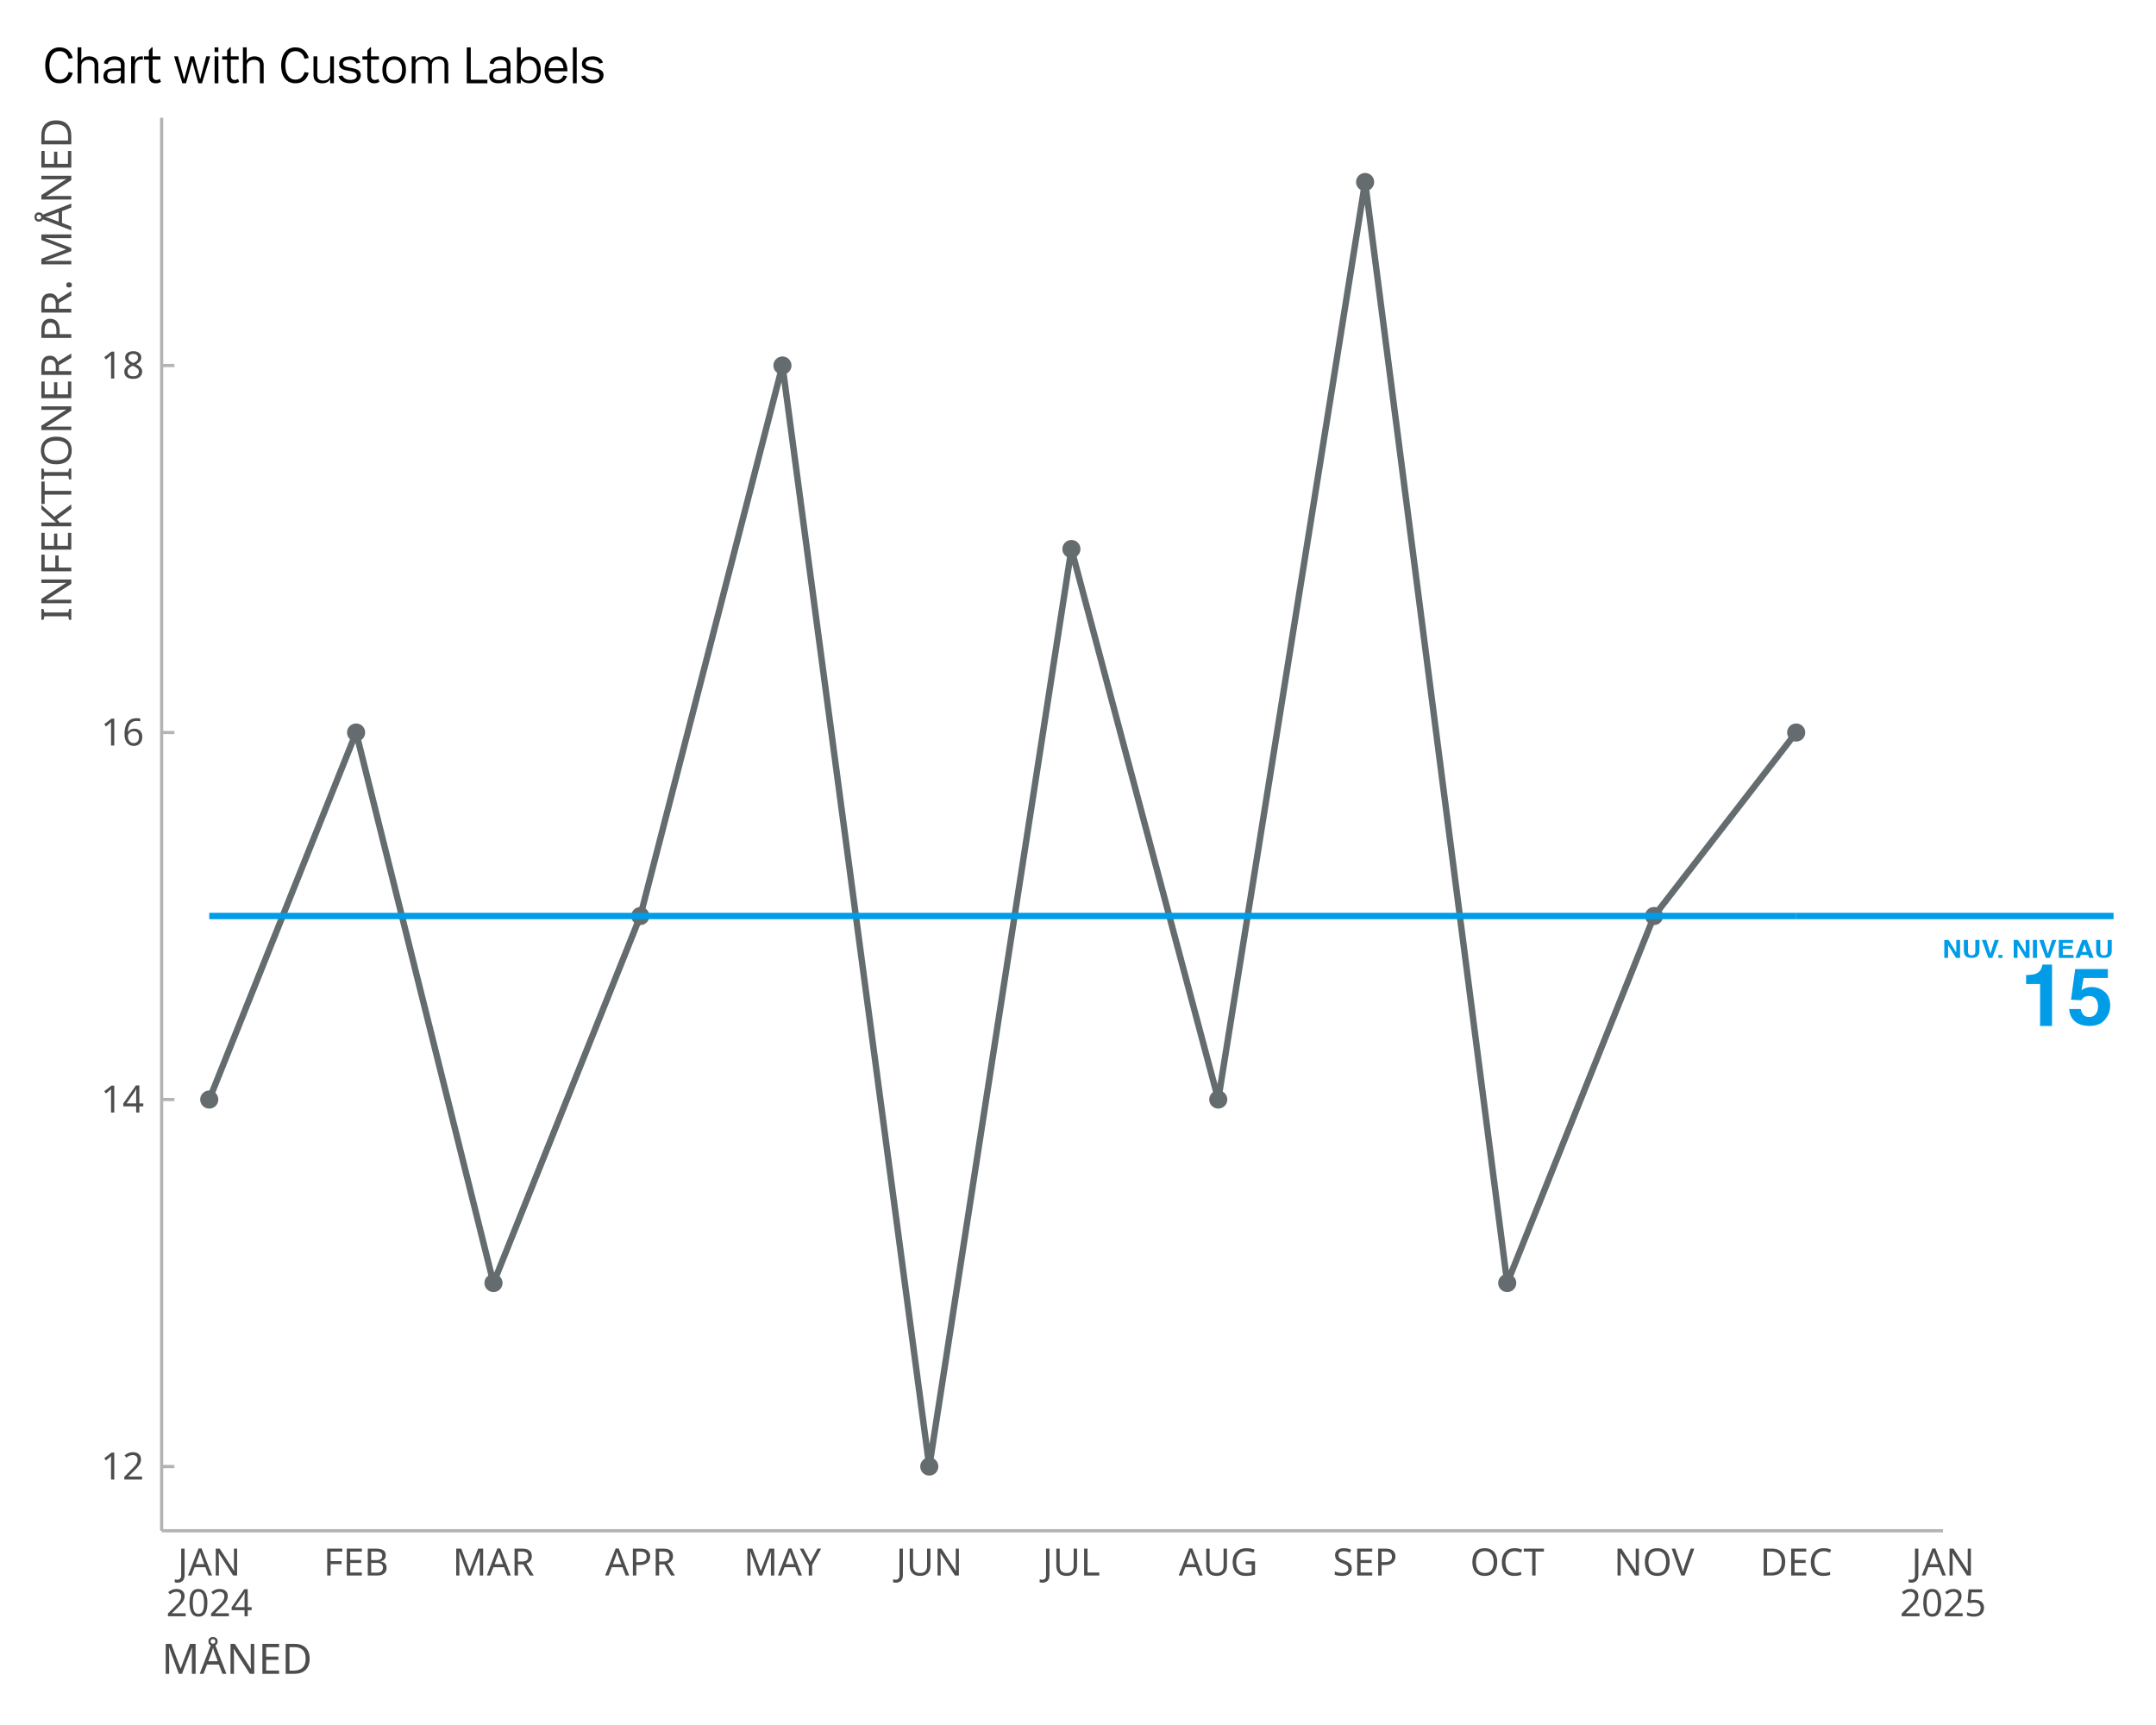
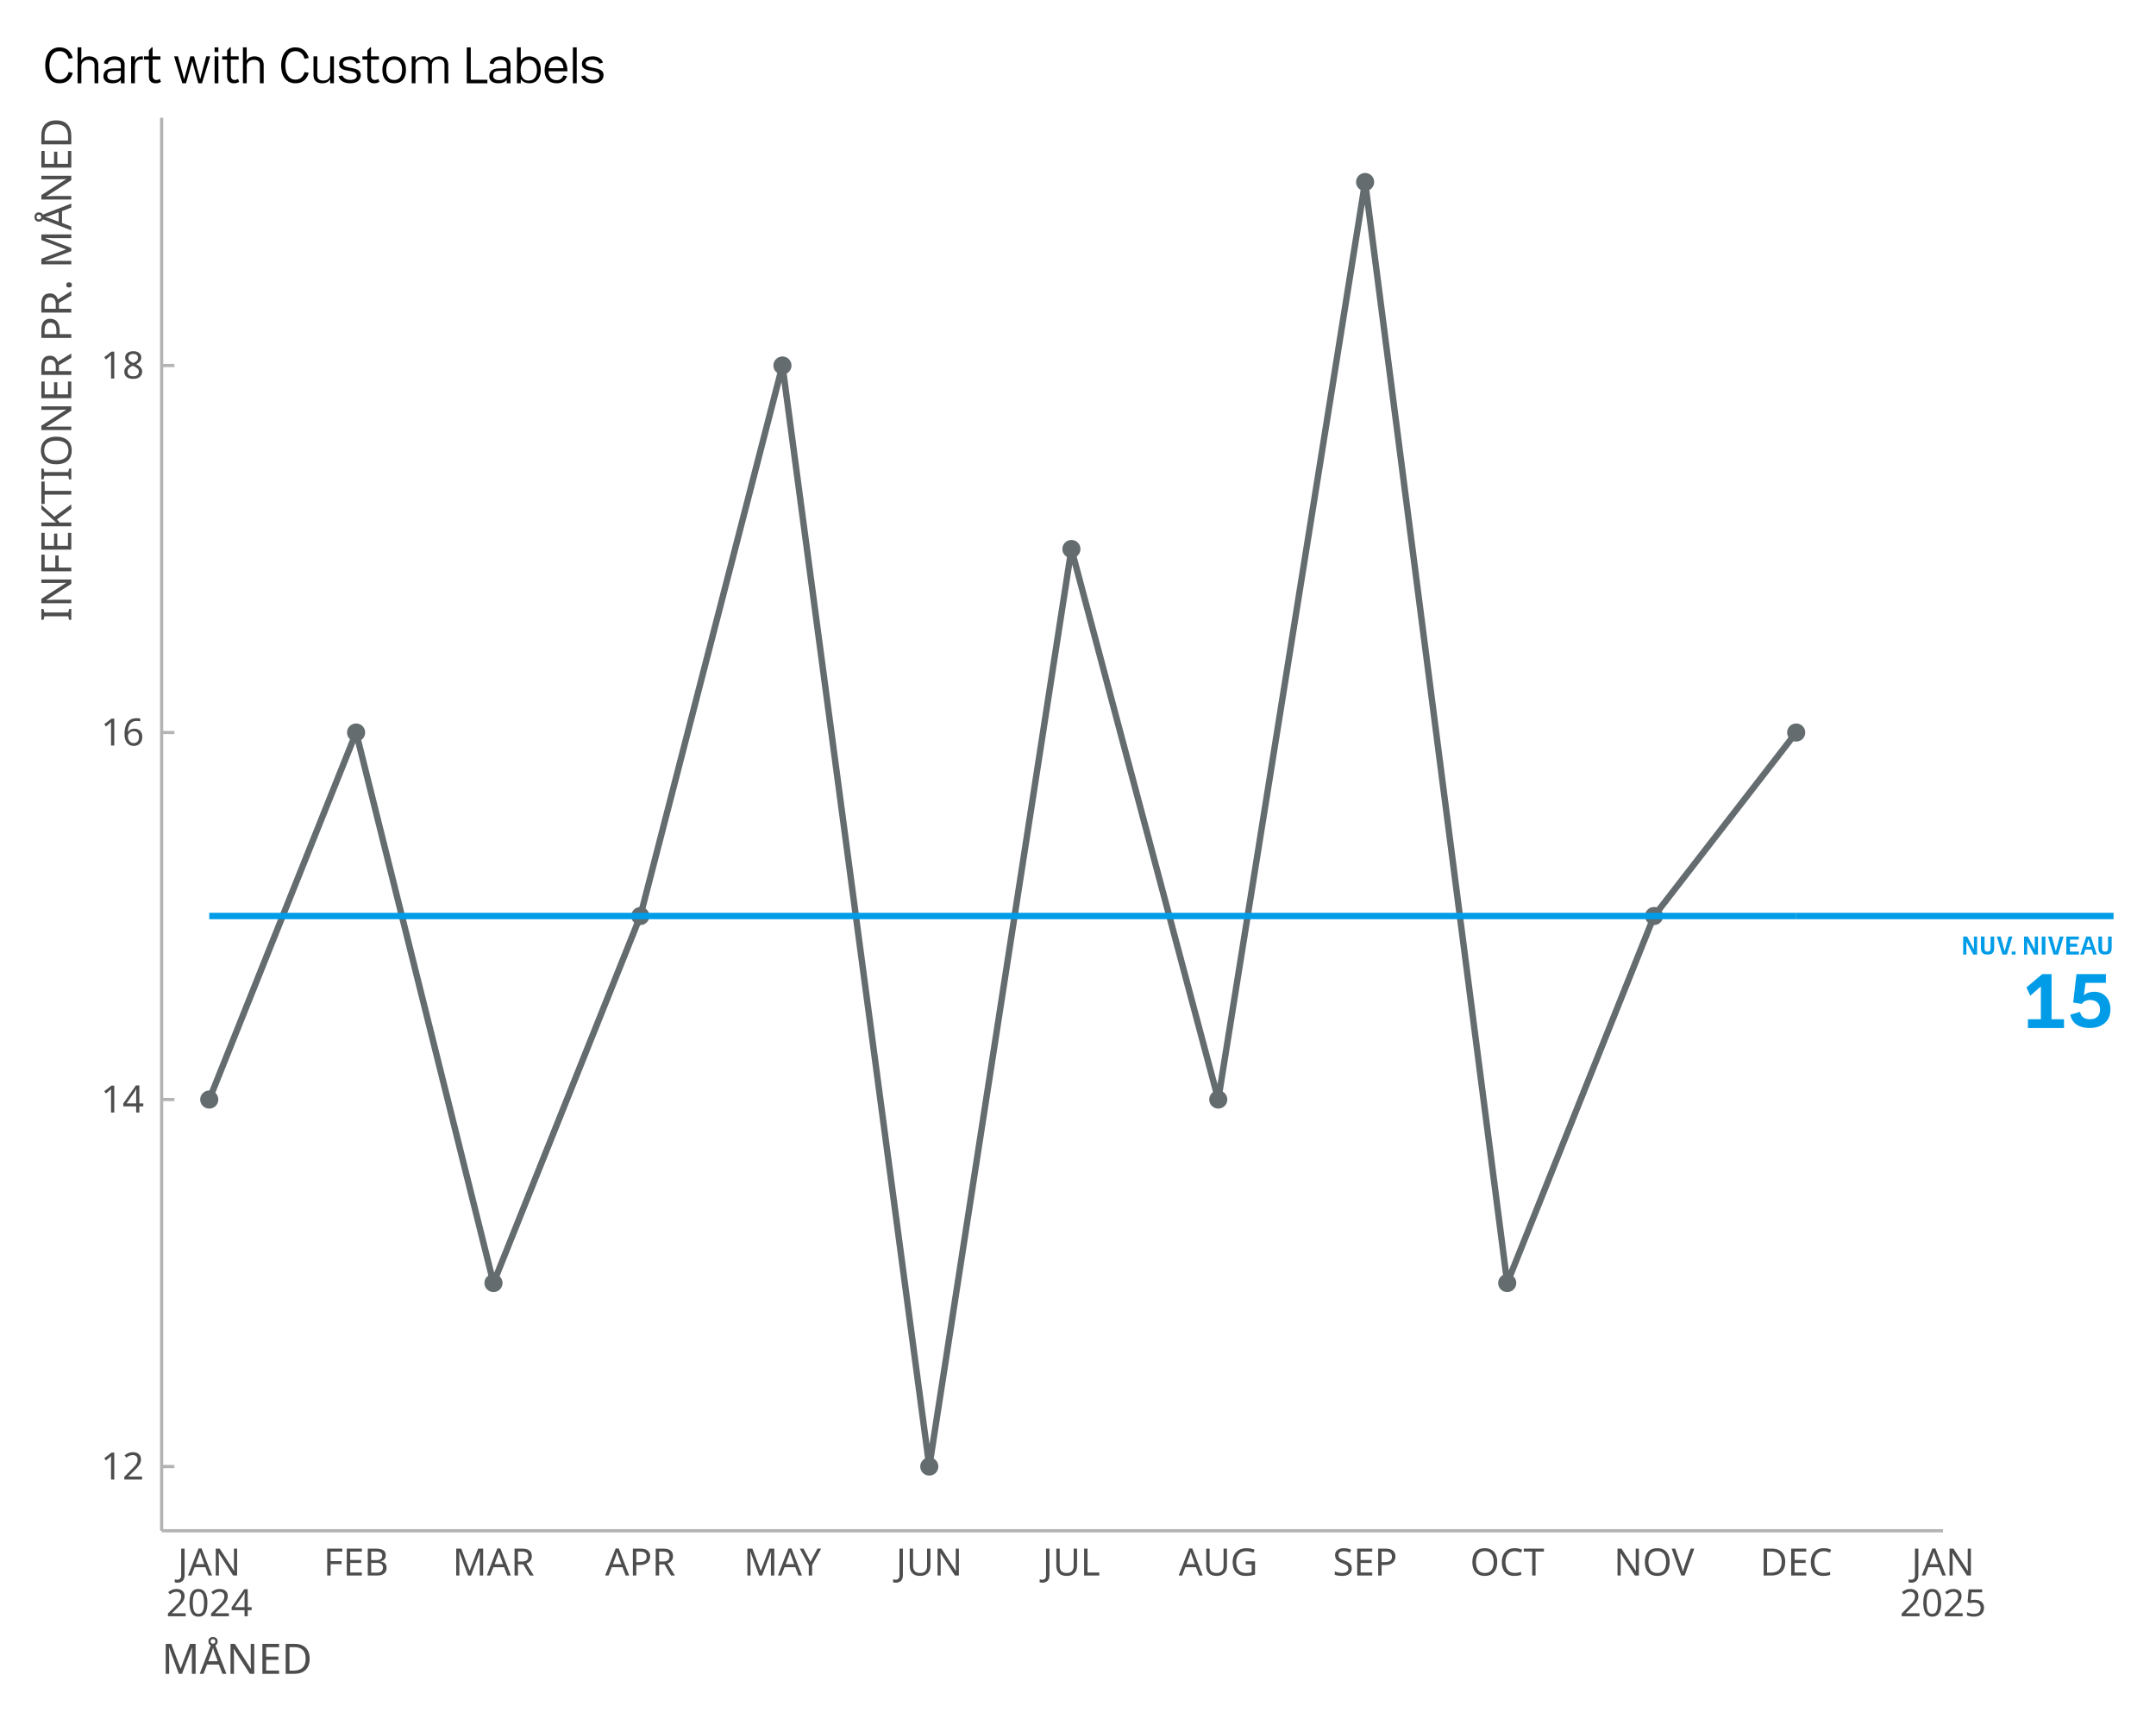
<svg xmlns="http://www.w3.org/2000/svg" class="svglite" data-engine-version="2.0" width="720.00pt" height="576.00pt" viewBox="0 0 720.00 576.00">
  <defs>
    <style type="text/css">
    .svglite line, .svglite polyline, .svglite polygon, .svglite path, .svglite rect, .svglite circle {
      fill: none;
      stroke: #000000;
      stroke-linecap: round;
      stroke-linejoin: round;
      stroke-miterlimit: 10.00;
    }
  </style>
  </defs>
  <rect width="100%" height="100%" style="stroke: none; fill: #FFFFFF;" />
  <defs>
    <clipPath id="cpMC4wMHw3MjAuMDB8MC4wMHw1NzYuMDA=">
      <rect x="0.00" y="0.00" width="720.00" height="576.00" />
    </clipPath>
  </defs>
  <g clip-path="url(#cpMC4wMHw3MjAuMDB8MC4wMHw1NzYuMDA=)">
    <rect x="0.00" y="0.00" width="720.00" height="576.00" style="stroke-width: 1.36; stroke: none; fill: #FFFFFF;" />
  </g>
  <defs>
    <clipPath id="cpNTMuOTh8NzA1LjgzfDM5LjMzfDUxMS4xNA==">
      <rect x="53.98" y="39.33" width="651.85" height="471.81" />
    </clipPath>
  </defs>
  <g clip-path="url(#cpNTMuOTh8NzA1LjgzfDM5LjMzfDUxMS4xNA==)">
    <rect x="53.98" y="39.33" width="651.85" height="471.81" style="stroke-width: 1.36; stroke: none; fill: #FFFFFF;" />
    <polyline points="69.88,367.15 118.92,244.60 164.80,428.42 213.84,305.87 261.30,122.05 310.34,489.69 357.80,183.33 406.84,367.15 455.88,60.78 503.34,428.42 552.38,305.87 599.84,244.60 " style="stroke-width: 2.13; stroke: #646C6F; stroke-linecap: butt;" />
    <circle cx="69.88" cy="367.15" r="2.58" style="stroke-width: 0.90; stroke: #646C6F; fill: #646C6F;" />
    <circle cx="118.92" cy="244.60" r="2.58" style="stroke-width: 0.90; stroke: #646C6F; fill: #646C6F;" />
    <circle cx="164.80" cy="428.42" r="2.58" style="stroke-width: 0.90; stroke: #646C6F; fill: #646C6F;" />
    <circle cx="213.84" cy="305.87" r="2.58" style="stroke-width: 0.90; stroke: #646C6F; fill: #646C6F;" />
    <circle cx="261.30" cy="122.05" r="2.58" style="stroke-width: 0.90; stroke: #646C6F; fill: #646C6F;" />
    <circle cx="310.34" cy="489.69" r="2.58" style="stroke-width: 0.90; stroke: #646C6F; fill: #646C6F;" />
    <circle cx="357.80" cy="183.33" r="2.58" style="stroke-width: 0.90; stroke: #646C6F; fill: #646C6F;" />
    <circle cx="406.84" cy="367.15" r="2.58" style="stroke-width: 0.90; stroke: #646C6F; fill: #646C6F;" />
    <circle cx="455.88" cy="60.78" r="2.58" style="stroke-width: 0.90; stroke: #646C6F; fill: #646C6F;" />
    <circle cx="503.34" cy="428.42" r="2.58" style="stroke-width: 0.90; stroke: #646C6F; fill: #646C6F;" />
    <circle cx="552.38" cy="305.87" r="2.58" style="stroke-width: 0.90; stroke: #646C6F; fill: #646C6F;" />
    <circle cx="599.84" cy="244.60" r="2.58" style="stroke-width: 0.90; stroke: #646C6F; fill: #646C6F;" />
    <polyline points="69.88,305.87 118.92,305.87 164.80,305.87 213.84,305.87 261.30,305.87 310.34,305.87 357.80,305.87 406.84,305.87 455.88,305.87 503.34,305.87 552.38,305.87 599.84,305.87 " style="stroke-width: 2.13; stroke: #009CE8; stroke-linecap: butt;" />
    <polyline points="599.84,305.87 705.83,305.87 " style="stroke-width: 2.13; stroke: #009CE8; stroke-linecap: butt;" />
-     <path d="M 653.21 319.86 L 650.57 315.60 L 650.57 319.86 L 649.30 319.86 L 649.30 313.86 L 650.72 313.86 L 653.30 318.05 L 653.30 313.86 L 654.57 313.86 L 654.57 319.86 Z" style="fill-rule: nonzero; fill: #009CE8; stroke-width: 0.75; stroke: none;" />
-     <path d="M 659.66 313.86 L 661.04 313.86 L 661.04 317.46 L 660.95 318.29 L 660.71 318.91 L 660.34 319.33 L 659.84 319.63 L 659.21 319.81 L 658.44 319.86 L 657.67 319.81 L 657.03 319.63 L 656.53 319.33 L 656.16 318.91 L 655.92 318.29 L 655.83 317.46 L 655.83 313.86 L 657.21 313.86 L 657.21 317.57 L 657.25 318.11 L 657.36 318.49 L 657.53 318.71 L 657.76 318.86 L 658.06 318.96 L 658.44 318.99 L 658.81 318.96 L 659.11 318.86 L 659.34 318.71 L 659.50 318.49 L 659.62 318.11 L 659.66 317.57 Z" style="fill-rule: nonzero; fill: #009CE8; stroke-width: 0.75; stroke: none;" />
-     <path d="M 663.30 313.86 L 664.71 318.43 L 666.13 313.86 L 667.53 313.86 L 665.32 319.86 L 664.03 319.86 L 661.85 313.86 Z" style="fill-rule: nonzero; fill: #009CE8; stroke-width: 0.75; stroke: none;" />
-     <path d="M 668.71 318.86 L 668.71 319.86 L 667.38 319.86 L 667.38 318.86 Z" style="fill-rule: nonzero; fill: #009CE8; stroke-width: 0.75; stroke: none;" />
-     <path d="M 676.39 319.86 L 673.75 315.60 L 673.75 319.86 L 672.48 319.86 L 672.48 313.86 L 673.90 313.86 L 676.48 318.05 L 676.48 313.86 L 677.75 313.86 L 677.75 319.86 Z" style="fill-rule: nonzero; fill: #009CE8; stroke-width: 0.75; stroke: none;" />
-     <path d="M 680.24 313.86 L 680.24 319.86 L 678.90 319.86 L 678.90 313.86 Z" style="fill-rule: nonzero; fill: #009CE8; stroke-width: 0.75; stroke: none;" />
-     <path d="M 682.48 313.86 L 683.89 318.43 L 685.31 313.86 L 686.71 313.86 L 684.50 319.86 L 683.21 319.86 L 681.03 313.86 Z" style="fill-rule: nonzero; fill: #009CE8; stroke-width: 0.75; stroke: none;" />
-     <path d="M 688.87 316.86 L 688.87 318.86 L 692.47 318.86 L 692.47 319.86 L 687.55 319.86 L 687.55 313.86 L 692.30 313.86 L 692.30 314.86 L 688.87 314.86 L 688.87 315.86 L 692.01 315.86 L 692.01 316.86 Z" style="fill-rule: nonzero; fill: #009CE8; stroke-width: 0.75; stroke: none;" />
-     <path d="M 694.92 318.86 L 694.47 319.86 L 693.07 319.86 L 695.38 313.86 L 696.89 313.86 L 699.19 319.86 L 697.72 319.86 L 697.32 318.86 ZM 696.13 315.32 L 695.28 317.86 L 696.92 317.86 Z" style="fill-rule: nonzero; fill: #009CE8; stroke-width: 0.75; stroke: none;" />
-     <path d="M 703.85 313.86 L 705.22 313.86 L 705.22 317.46 L 705.14 318.29 L 704.89 318.91 L 704.53 319.33 L 704.03 319.63 L 703.40 319.81 L 702.63 319.86 L 701.85 319.81 L 701.21 319.63 L 700.71 319.33 L 700.35 318.91 L 700.10 318.29 L 700.02 317.46 L 700.02 313.86 L 701.39 313.86 L 701.39 317.57 L 701.43 318.11 L 701.55 318.49 L 701.71 318.71 L 701.94 318.86 L 702.25 318.96 L 702.63 318.99 L 703.00 318.96 L 703.30 318.86 L 703.53 318.71 L 703.69 318.49 L 703.81 318.11 L 703.85 317.57 Z" style="fill-rule: nonzero; fill: #009CE8; stroke-width: 0.75; stroke: none;" />
-     <path d="M 681.29 342.58 L 681.29 328.58 L 676.62 328.58 L 676.62 325.58 L 677.48 325.54 L 678.19 325.48 L 678.77 325.41 L 679.22 325.33 L 679.77 325.17 L 680.28 324.95 L 680.73 324.66 L 681.12 324.30 L 681.57 323.68 L 681.89 322.88 L 682.01 322.41 L 682.04 322.08 L 685.28 322.08 L 685.28 342.58 Z" style="fill-rule: nonzero; fill: #009CE8; stroke-width: 0.75; stroke: none;" />
-     <path d="M 697.06 332.63 L 696.49 332.75 L 696.06 332.95 L 695.69 333.22 L 695.37 333.56 L 695.12 333.97 L 691.62 333.82 L 693.01 323.58 L 703.93 323.58 L 703.93 326.58 L 695.82 326.58 L 695.12 330.61 L 695.91 330.16 L 696.52 329.88 L 697.46 329.66 L 698.58 329.58 L 699.77 329.68 L 700.88 329.98 L 701.91 330.48 L 702.87 331.18 L 703.30 331.59 L 703.67 332.06 L 703.99 332.57 L 704.25 333.12 L 704.45 333.72 L 704.59 334.37 L 704.68 335.06 L 704.71 335.80 L 704.60 337.08 L 704.27 338.29 L 703.72 339.43 L 702.94 340.50 L 702.48 340.99 L 701.95 341.41 L 701.37 341.77 L 700.74 342.06 L 700.05 342.29 L 699.31 342.45 L 698.51 342.55 L 697.66 342.58 L 696.31 342.49 L 695.08 342.22 L 693.98 341.77 L 693.01 341.14 L 692.20 340.34 L 691.60 339.37 L 691.19 338.23 L 690.99 336.93 L 694.88 336.93 L 695.03 337.53 L 695.22 338.06 L 695.47 338.51 L 695.77 338.89 L 696.14 339.20 L 696.58 339.41 L 697.09 339.54 L 697.68 339.58 L 698.36 339.52 L 698.96 339.34 L 699.46 339.03 L 699.88 338.60 L 700.22 338.07 L 700.46 337.47 L 700.60 336.82 L 700.65 336.10 L 700.60 335.39 L 700.47 334.73 L 700.24 334.14 L 699.93 333.60 L 699.53 333.15 L 699.03 332.84 L 698.43 332.65 L 697.73 332.58 Z" style="fill-rule: nonzero; fill: #009CE8; stroke-width: 0.75; stroke: none;" />
+     <path d="M 660.26 312.73 L 659.20 312.73 L 659.20 317.01 L 656.93 312.73 L 655.61 312.73 L 655.61 318.73 L 656.67 318.73 L 656.67 314.45 L 658.95 318.73 L 660.26 318.73 Z" style="fill-rule: nonzero; fill: #009CE8; stroke-width: 0.75; stroke: none;" />
+     <path d="M 665.96 312.73 L 664.76 312.73 L 664.76 316.35 L 664.75 316.77 L 664.70 317.09 L 664.53 317.51 L 664.22 317.70 L 663.78 317.74 L 663.31 317.70 L 662.99 317.50 L 662.88 317.33 L 662.80 317.08 L 662.76 316.76 L 662.75 316.35 L 662.75 312.73 L 661.53 312.73 L 661.53 316.35 L 661.56 316.97 L 661.66 317.47 L 661.83 317.89 L 662.07 318.21 L 662.38 318.45 L 662.77 318.61 L 663.23 318.70 L 663.78 318.73 L 664.32 318.70 L 664.78 318.61 L 665.16 318.45 L 665.46 318.21 L 665.69 317.89 L 665.84 317.47 L 665.94 316.97 L 665.96 316.35 Z" style="fill-rule: nonzero; fill: #009CE8; stroke-width: 0.75; stroke: none;" />
+     <path d="M 670.79 312.73 L 669.47 317.62 L 669.44 317.62 L 668.13 312.73 L 666.86 312.73 L 668.69 318.73 L 670.22 318.73 L 672.05 312.73 Z" style="fill-rule: nonzero; fill: #009CE8; stroke-width: 0.75; stroke: none;" />
+     <path d="M 673.10 317.73 L 671.82 317.73 L 671.82 318.73 L 673.10 318.73 Z" style="fill-rule: nonzero; fill: #009CE8; stroke-width: 0.75; stroke: none;" />
+     <path d="M 680.58 312.73 L 679.52 312.73 L 679.52 317.01 L 677.25 312.73 L 675.93 312.73 L 675.93 318.73 L 676.99 318.73 L 676.99 314.45 L 679.27 318.73 L 680.58 318.73 Z" style="fill-rule: nonzero; fill: #009CE8; stroke-width: 0.75; stroke: none;" />
+     <path d="M 683.07 312.73 L 681.85 312.73 L 681.85 318.73 L 683.07 318.73 Z" style="fill-rule: nonzero; fill: #009CE8; stroke-width: 0.75; stroke: none;" />
+     <path d="M 687.88 312.73 L 686.56 317.62 L 686.53 317.62 L 685.22 312.73 L 683.95 312.73 L 685.78 318.73 L 687.31 318.73 L 689.14 312.73 Z" style="fill-rule: nonzero; fill: #009CE8; stroke-width: 0.75; stroke: none;" />
+     <path d="M 694.27 317.74 L 691.27 317.74 L 691.27 316.12 L 693.67 316.12 L 693.67 315.12 L 691.27 315.12 L 691.27 313.73 L 694.22 313.73 L 694.22 312.73 L 690.05 312.73 L 690.05 318.73 L 694.27 318.73 Z" style="fill-rule: nonzero; fill: #009CE8; stroke-width: 0.75; stroke: none;" />
+     <path d="M 698.23 312.73 L 696.73 312.73 L 694.71 318.73 L 695.90 318.73 L 696.40 317.07 L 698.54 317.07 L 699.04 318.73 L 700.23 318.73 ZM 696.68 316.20 L 697.46 313.62 L 697.48 313.62 L 698.28 316.20 Z" style="fill-rule: nonzero; fill: #009CE8; stroke-width: 0.75; stroke: none;" />
+     <path d="M 705.19 312.73 L 703.99 312.73 L 703.99 316.35 L 703.98 316.77 L 703.93 317.09 L 703.76 317.51 L 703.45 317.70 L 703.01 317.74 L 702.54 317.70 L 702.22 317.50 L 702.11 317.33 L 702.03 317.08 L 701.99 316.76 L 701.98 316.35 L 701.98 312.73 L 700.76 312.73 L 700.76 316.35 L 700.79 316.97 L 700.89 317.47 L 701.06 317.89 L 701.30 318.21 L 701.61 318.45 L 702.00 318.61 L 702.46 318.70 L 703.01 318.73 L 703.55 318.70 L 704.01 318.61 L 704.39 318.45 L 704.69 318.21 L 704.92 317.89 L 705.08 317.47 L 705.17 316.97 L 705.19 316.35 Z" style="fill-rule: nonzero; fill: #009CE8; stroke-width: 0.75; stroke: none;" />
+     <path d="M 682.33 343.27 L 685.92 343.27 L 689.28 343.27 L 689.28 340.33 L 685.12 340.33 L 685.12 325.27 L 682.01 325.27 L 676.73 329.72 L 678.01 332.47 L 681.44 329.47 L 681.55 329.47 L 681.55 340.33 L 677.23 340.33 L 677.23 343.27 Z" style="fill-rule: nonzero; fill: #009CE8; stroke-width: 0.75; stroke: none;" />
+     <path d="M 703.27 328.19 L 703.27 325.27 L 693.44 325.27 L 692.35 334.76 L 692.47 334.78 L 692.80 334.83 L 693.78 334.99 L 694.76 335.15 L 695.09 335.20 L 695.21 335.22 L 695.62 334.73 L 696.20 334.31 L 696.99 334.02 L 697.48 333.94 L 698.04 333.91 L 698.78 333.97 L 699.43 334.14 L 700.00 334.42 L 700.46 334.79 L 700.83 335.25 L 701.10 335.78 L 701.26 336.39 L 701.32 337.07 L 701.24 337.97 L 701.00 338.70 L 700.64 339.27 L 700.19 339.70 L 699.67 340.01 L 699.12 340.21 L 698.01 340.35 L 697.28 340.31 L 696.66 340.18 L 696.13 339.97 L 695.68 339.69 L 695.31 339.33 L 695.01 338.91 L 694.79 338.43 L 694.62 337.88 L 691.35 338.83 L 691.68 339.91 L 692.17 340.83 L 692.81 341.60 L 693.59 342.21 L 694.49 342.68 L 695.52 343.01 L 696.66 343.21 L 697.90 343.27 L 699.22 343.18 L 700.48 342.92 L 701.65 342.46 L 702.69 341.81 L 703.55 340.94 L 703.91 340.43 L 704.22 339.86 L 704.46 339.23 L 704.64 338.54 L 704.75 337.80 L 704.79 336.99 L 704.69 335.73 L 704.40 334.60 L 703.93 333.60 L 703.29 332.76 L 702.51 332.07 L 701.59 331.57 L 700.54 331.25 L 699.38 331.15 L 698.36 331.23 L 697.41 331.47 L 696.59 331.84 L 695.91 332.33 L 696.48 328.19 Z" style="fill-rule: nonzero; fill: #009CE8; stroke-width: 0.75; stroke: none;" />
  </g>
  <g clip-path="url(#cpMC4wMHw3MjAuMDB8MC4wMHw1NzYuMDA=)">
    <polyline points="53.98,511.14 53.98,39.33 " style="stroke-width: 1.07; stroke: #B3B3B3; stroke-linecap: butt;" />
    <text x="33.69" y="494.03" style="font-size: 12.60px; fill: #4D4D4D; font-family: sans;" textLength="14.02px" lengthAdjust="spacingAndGlyphs">12</text>
    <text x="33.69" y="371.48" style="font-size: 12.60px; fill: #4D4D4D; font-family: sans;" textLength="14.02px" lengthAdjust="spacingAndGlyphs">14</text>
    <text x="33.69" y="248.94" style="font-size: 12.60px; fill: #4D4D4D; font-family: sans;" textLength="14.02px" lengthAdjust="spacingAndGlyphs">16</text>
    <text x="33.69" y="126.39" style="font-size: 12.60px; fill: #4D4D4D; font-family: sans;" textLength="14.02px" lengthAdjust="spacingAndGlyphs">18</text>
    <polyline points="58.23,489.69 53.98,489.69 " style="stroke-width: 1.07; stroke: #B3B3B3; stroke-linecap: butt;" />
    <polyline points="58.23,367.15 53.98,367.15 " style="stroke-width: 1.07; stroke: #B3B3B3; stroke-linecap: butt;" />
    <polyline points="58.23,244.60 53.98,244.60 " style="stroke-width: 1.07; stroke: #B3B3B3; stroke-linecap: butt;" />
    <polyline points="58.23,122.05 53.98,122.05 " style="stroke-width: 1.07; stroke: #B3B3B3; stroke-linecap: butt;" />
    <polyline points="53.98,511.14 648.88,511.14 " style="stroke-width: 1.07; stroke: #B3B3B3; stroke-linecap: butt;" />
    <text x="69.88" y="526.09" text-anchor="middle" style="font-size: 12.60px; fill: #4D4D4D; font-family: sans;" textLength="23.81px" lengthAdjust="spacingAndGlyphs">JAN</text>
    <text x="69.88" y="539.70" text-anchor="middle" style="font-size: 12.60px; fill: #4D4D4D; font-family: sans;" textLength="28.03px" lengthAdjust="spacingAndGlyphs">2024</text>
    <text x="118.92" y="526.09" text-anchor="middle" style="font-size: 12.60px; fill: #4D4D4D; font-family: sans;" textLength="24.51px" lengthAdjust="spacingAndGlyphs">FEB</text>
    <text x="164.80" y="526.09" text-anchor="middle" style="font-size: 12.60px; fill: #4D4D4D; font-family: sans;" textLength="28.01px" lengthAdjust="spacingAndGlyphs">MAR</text>
    <text x="213.84" y="526.09" text-anchor="middle" style="font-size: 12.60px; fill: #4D4D4D; font-family: sans;" textLength="25.92px" lengthAdjust="spacingAndGlyphs">APR</text>
    <text x="261.30" y="526.09" text-anchor="middle" style="font-size: 12.60px; fill: #4D4D4D; font-family: sans;" textLength="27.31px" lengthAdjust="spacingAndGlyphs">MAY</text>
    <text x="310.34" y="526.09" text-anchor="middle" style="font-size: 12.60px; fill: #4D4D4D; font-family: sans;" textLength="24.51px" lengthAdjust="spacingAndGlyphs">JUN</text>
    <text x="357.80" y="526.09" text-anchor="middle" style="font-size: 12.60px; fill: #4D4D4D; font-family: sans;" textLength="22.42px" lengthAdjust="spacingAndGlyphs">JUL</text>
    <text x="406.84" y="526.09" text-anchor="middle" style="font-size: 12.60px; fill: #4D4D4D; font-family: sans;" textLength="27.31px" lengthAdjust="spacingAndGlyphs">AUG</text>
    <text x="455.88" y="526.09" text-anchor="middle" style="font-size: 12.60px; fill: #4D4D4D; font-family: sans;" textLength="25.22px" lengthAdjust="spacingAndGlyphs">SEP</text>
    <text x="503.34" y="526.09" text-anchor="middle" style="font-size: 12.60px; fill: #4D4D4D; font-family: sans;" textLength="26.60px" lengthAdjust="spacingAndGlyphs">OCT</text>
    <text x="552.38" y="526.09" text-anchor="middle" style="font-size: 12.60px; fill: #4D4D4D; font-family: sans;" textLength="27.31px" lengthAdjust="spacingAndGlyphs">NOV</text>
    <text x="599.84" y="526.09" text-anchor="middle" style="font-size: 12.60px; fill: #4D4D4D; font-family: sans;" textLength="26.61px" lengthAdjust="spacingAndGlyphs">DEC</text>
    <text x="648.88" y="526.09" text-anchor="middle" style="font-size: 12.60px; fill: #4D4D4D; font-family: sans;" textLength="23.81px" lengthAdjust="spacingAndGlyphs">JAN</text>
    <text x="648.88" y="539.70" text-anchor="middle" style="font-size: 12.60px; fill: #4D4D4D; font-family: sans;" textLength="28.03px" lengthAdjust="spacingAndGlyphs">2025</text>
    <text x="53.98" y="558.92" style="font-size: 14.00px; fill: #4D4D4D; font-family: sans;" textLength="50.58px" lengthAdjust="spacingAndGlyphs">MÅNED</text>
    <text transform="translate(23.81,39.33) rotate(-90)" text-anchor="end" style="font-size: 14.00px; fill: #4D4D4D; font-family: sans;" textLength="175.84px" lengthAdjust="spacingAndGlyphs">INFEKTIONER PR. MÅNED</text>
    <path d="M 22.53 25.05 L 22.25 25.49 L 21.91 25.86 L 21.50 26.17 L 21.03 26.40 L 20.48 26.54 L 19.86 26.60 L 19.00 26.49 L 18.28 26.18 L 17.70 25.71 L 17.24 25.10 L 16.91 24.38 L 16.67 23.57 L 16.54 22.71 L 16.50 21.81 L 16.54 20.95 L 16.68 20.10 L 16.91 19.30 L 17.26 18.58 L 17.71 17.97 L 18.29 17.49 L 19.01 17.19 L 19.86 17.08 L 20.48 17.13 L 21.03 17.28 L 21.50 17.51 L 21.91 17.82 L 22.25 18.20 L 22.53 18.64 L 22.95 19.64 L 24.31 19.35 L 24.05 18.61 L 23.72 17.94 L 23.30 17.34 L 22.80 16.82 L 22.21 16.40 L 21.53 16.08 L 20.75 15.88 L 19.86 15.81 L 19.26 15.85 L 18.70 15.94 L 17.71 16.31 L 16.88 16.89 L 16.22 17.64 L 15.72 18.54 L 15.37 19.56 L 15.16 20.66 L 15.10 21.81 L 15.16 23.01 L 15.37 24.14 L 15.72 25.15 L 16.22 26.04 L 16.88 26.78 L 17.70 27.34 L 18.69 27.69 L 19.25 27.78 L 19.86 27.81 L 20.76 27.75 L 21.54 27.56 L 22.23 27.25 L 22.82 26.84 L 23.32 26.33 L 23.73 25.74 L 24.06 25.07 L 24.31 24.33 L 22.95 24.05 Z" style="fill-rule: nonzero; fill: #000000; stroke-width: 0.75; stroke: none;" />
    <path d="M 32.83 21.61 L 32.76 20.91 L 32.57 20.32 L 32.28 19.84 L 31.89 19.46 L 31.42 19.17 L 30.89 18.97 L 30.32 18.85 L 29.72 18.81 L 28.83 18.92 L 28.12 19.20 L 27.57 19.62 L 27.19 20.11 L 27.11 20.11 L 27.16 18.73 L 27.17 17.47 L 27.17 15.81 L 25.91 15.81 L 25.91 27.81 L 27.17 27.81 L 27.17 21.99 L 27.22 21.58 L 27.34 21.20 L 27.54 20.86 L 27.81 20.56 L 28.15 20.32 L 28.55 20.13 L 29.00 20.01 L 29.50 19.97 L 29.97 20.00 L 30.39 20.07 L 30.74 20.20 L 31.03 20.38 L 31.26 20.62 L 31.43 20.91 L 31.53 21.25 L 31.57 21.66 L 31.57 27.81 L 32.83 27.81 Z" style="fill-rule: nonzero; fill: #000000; stroke-width: 0.75; stroke: none;" />
    <path d="M 41.61 27.81 L 41.61 21.42 L 41.56 20.91 L 41.41 20.43 L 41.15 19.99 L 40.79 19.60 L 40.33 19.27 L 39.77 19.03 L 39.10 18.87 L 38.33 18.81 L 37.59 18.85 L 36.92 18.98 L 36.32 19.17 L 35.80 19.44 L 35.38 19.78 L 35.05 20.18 L 34.82 20.64 L 34.71 21.16 L 35.96 21.44 L 36.19 20.81 L 36.64 20.35 L 36.96 20.18 L 37.32 20.07 L 37.74 19.99 L 38.22 19.97 L 38.72 20.00 L 39.15 20.07 L 39.52 20.20 L 39.82 20.39 L 40.06 20.63 L 40.23 20.93 L 40.33 21.28 L 40.36 21.70 L 40.36 22.83 L 37.99 22.83 L 37.17 22.87 L 36.47 22.99 L 35.88 23.20 L 35.39 23.50 L 35.02 23.87 L 34.75 24.34 L 34.59 24.89 L 34.53 25.53 L 34.59 26.01 L 34.74 26.44 L 34.99 26.83 L 35.32 27.17 L 35.75 27.44 L 36.25 27.64 L 36.84 27.77 L 37.49 27.81 L 38.47 27.75 L 39.23 27.54 L 39.82 27.19 L 40.33 26.70 L 40.39 27.81 ZM 40.32 25.38 L 40.19 25.72 L 39.97 26.02 L 39.69 26.28 L 39.34 26.48 L 38.92 26.64 L 38.46 26.73 L 37.94 26.77 L 37.45 26.74 L 37.02 26.68 L 36.66 26.56 L 36.36 26.40 L 36.13 26.19 L 35.96 25.93 L 35.86 25.62 L 35.83 25.27 L 35.87 24.82 L 35.98 24.46 L 36.17 24.17 L 36.43 23.96 L 36.77 23.82 L 37.19 23.72 L 37.69 23.67 L 38.27 23.66 L 40.36 23.66 L 40.36 25.00 Z" style="fill-rule: nonzero; fill: #000000; stroke-width: 0.75; stroke: none;" />
    <path d="M 47.77 18.88 L 47.15 18.81 L 46.74 18.84 L 46.38 18.92 L 45.82 19.22 L 45.41 19.66 L 45.12 20.19 L 45.05 20.19 L 45.05 18.81 L 43.79 18.81 L 43.79 27.81 L 45.05 27.81 L 45.05 22.19 L 45.17 21.32 L 45.32 20.93 L 45.54 20.57 L 45.82 20.27 L 46.16 20.04 L 46.57 19.90 L 47.05 19.85 L 47.66 19.92 L 47.66 20.11 Z" style="fill-rule: nonzero; fill: #000000; stroke-width: 0.75; stroke: none;" />
    <path d="M 53.38 26.33 L 52.81 26.62 L 52.25 26.70 L 51.93 26.68 L 51.66 26.60 L 51.25 26.29 L 51.03 25.83 L 50.96 25.24 L 50.96 19.89 L 53.58 19.89 L 53.58 18.81 L 50.96 18.81 L 50.96 15.81 L 50.66 15.81 L 49.72 16.86 L 49.72 18.81 L 48.08 18.81 L 48.08 19.89 L 49.72 19.89 L 49.72 25.38 L 49.76 25.95 L 49.87 26.44 L 50.05 26.86 L 50.31 27.20 L 50.64 27.47 L 51.03 27.66 L 51.50 27.78 L 52.04 27.81 L 52.56 27.78 L 53.01 27.68 L 53.75 27.35 Z" style="fill-rule: nonzero; fill: #000000; stroke-width: 0.75; stroke: none;" />
    <path d="M 68.89 18.81 L 66.84 26.47 L 64.80 18.81 L 63.55 18.81 L 61.50 26.47 L 59.44 18.81 L 58.13 18.81 L 60.89 27.81 L 62.11 27.81 L 64.19 20.39 L 66.23 27.81 L 67.45 27.81 L 70.20 18.81 Z" style="fill-rule: nonzero; fill: #000000; stroke-width: 0.75; stroke: none;" />
    <path d="M 72.93 15.81 L 71.67 15.81 L 71.67 17.39 L 72.93 17.39 ZM 72.93 18.81 L 71.67 18.81 L 71.67 27.81 L 72.93 27.81 Z" style="fill-rule: nonzero; fill: #000000; stroke-width: 0.75; stroke: none;" />
    <path d="M 79.50 26.33 L 78.93 26.62 L 78.37 26.70 L 78.05 26.68 L 77.77 26.60 L 77.37 26.29 L 77.14 25.83 L 77.07 25.24 L 77.07 19.89 L 79.70 19.89 L 79.70 18.81 L 77.07 18.81 L 77.07 15.81 L 76.78 15.81 L 75.84 16.86 L 75.84 18.81 L 74.20 18.81 L 74.20 19.89 L 75.84 19.89 L 75.84 25.38 L 75.88 25.95 L 75.99 26.44 L 76.17 26.86 L 76.43 27.20 L 76.75 27.47 L 77.15 27.66 L 77.62 27.78 L 78.15 27.81 L 78.68 27.78 L 79.13 27.68 L 79.87 27.35 Z" style="fill-rule: nonzero; fill: #000000; stroke-width: 0.75; stroke: none;" />
    <path d="M 88.05 21.61 L 87.98 20.91 L 87.79 20.32 L 87.49 19.84 L 87.10 19.46 L 86.64 19.17 L 86.11 18.97 L 85.54 18.85 L 84.94 18.81 L 84.05 18.92 L 83.33 19.20 L 82.78 19.62 L 82.41 20.11 L 82.33 20.11 L 82.38 18.73 L 82.39 17.47 L 82.39 15.81 L 81.13 15.81 L 81.13 27.81 L 82.39 27.81 L 82.39 21.99 L 82.43 21.58 L 82.56 21.20 L 82.76 20.86 L 83.03 20.56 L 83.36 20.32 L 83.76 20.13 L 84.22 20.01 L 84.72 19.97 L 85.19 20.00 L 85.60 20.07 L 85.96 20.20 L 86.25 20.38 L 86.48 20.62 L 86.65 20.91 L 86.75 21.25 L 86.78 21.66 L 86.78 27.81 L 88.05 27.81 Z" style="fill-rule: nonzero; fill: #000000; stroke-width: 0.75; stroke: none;" />
    <path d="M 101.32 25.05 L 101.04 25.49 L 100.69 25.86 L 100.29 26.17 L 99.81 26.40 L 99.27 26.54 L 98.65 26.60 L 97.79 26.49 L 97.07 26.18 L 96.49 25.71 L 96.03 25.10 L 95.69 24.38 L 95.46 23.57 L 95.33 22.71 L 95.29 21.81 L 95.33 20.95 L 95.47 20.10 L 95.70 19.30 L 96.04 18.58 L 96.50 17.97 L 97.08 17.49 L 97.80 17.19 L 98.65 17.08 L 99.27 17.13 L 99.81 17.28 L 100.29 17.51 L 100.69 17.82 L 101.04 18.20 L 101.32 18.64 L 101.74 19.64 L 103.10 19.35 L 102.84 18.61 L 102.51 17.94 L 102.09 17.34 L 101.59 16.82 L 101.00 16.40 L 100.32 16.08 L 99.53 15.88 L 98.65 15.81 L 98.04 15.85 L 97.48 15.94 L 96.49 16.31 L 95.67 16.89 L 95.01 17.64 L 94.51 18.54 L 94.16 19.56 L 93.95 20.66 L 93.88 21.81 L 93.95 23.01 L 94.15 24.14 L 94.50 25.15 L 95.01 26.04 L 95.66 26.78 L 96.49 27.34 L 97.48 27.69 L 98.04 27.78 L 98.65 27.81 L 99.54 27.75 L 100.33 27.56 L 101.02 27.25 L 101.61 26.84 L 102.11 26.33 L 102.52 25.74 L 102.85 25.07 L 103.10 24.33 L 101.74 24.05 Z" style="fill-rule: nonzero; fill: #000000; stroke-width: 0.75; stroke: none;" />
    <path d="M 111.52 18.81 L 110.27 18.81 L 110.27 24.78 L 110.24 25.23 L 110.13 25.64 L 109.95 26.00 L 109.70 26.31 L 109.38 26.55 L 108.98 26.74 L 108.52 26.85 L 107.98 26.89 L 107.53 26.87 L 107.14 26.79 L 106.79 26.65 L 106.50 26.46 L 106.27 26.22 L 106.10 25.92 L 106.00 25.56 L 105.96 25.14 L 105.96 18.81 L 104.70 18.81 L 104.70 25.17 L 104.76 25.83 L 104.92 26.38 L 105.19 26.84 L 105.55 27.20 L 105.98 27.48 L 106.48 27.67 L 107.04 27.78 L 107.63 27.81 L 108.46 27.73 L 109.16 27.50 L 109.74 27.11 L 110.20 26.58 L 110.27 26.58 L 110.27 27.81 L 111.52 27.81 Z" style="fill-rule: nonzero; fill: #000000; stroke-width: 0.75; stroke: none;" />
    <path d="M 120.43 24.49 L 120.24 24.04 L 119.94 23.67 L 119.56 23.38 L 119.11 23.16 L 118.61 22.98 L 117.51 22.72 L 116.41 22.51 L 115.46 22.25 L 115.08 22.07 L 114.78 21.83 L 114.59 21.53 L 114.53 21.16 L 114.68 20.67 L 115.13 20.28 L 115.82 20.03 L 116.73 19.94 L 117.48 20.00 L 118.14 20.21 L 118.67 20.61 L 118.88 20.90 L 119.06 21.25 L 120.29 20.89 L 120.10 20.43 L 119.83 20.01 L 119.50 19.66 L 119.09 19.36 L 118.62 19.13 L 118.09 18.95 L 117.49 18.85 L 116.84 18.81 L 115.55 18.94 L 114.95 19.11 L 114.41 19.36 L 113.94 19.70 L 113.58 20.13 L 113.34 20.66 L 113.26 21.30 L 113.33 21.87 L 113.51 22.33 L 113.81 22.69 L 114.18 22.98 L 114.63 23.20 L 115.13 23.37 L 116.21 23.61 L 117.30 23.81 L 118.24 24.09 L 118.62 24.29 L 118.91 24.55 L 119.10 24.89 L 119.17 25.31 L 119.13 25.62 L 119.02 25.88 L 118.84 26.12 L 118.59 26.32 L 118.28 26.48 L 117.91 26.59 L 117.48 26.66 L 117.00 26.69 L 116.49 26.66 L 116.03 26.59 L 115.28 26.29 L 114.72 25.82 L 114.32 25.19 L 113.03 25.47 L 113.23 25.99 L 113.53 26.46 L 113.92 26.86 L 114.38 27.19 L 114.92 27.46 L 115.51 27.65 L 116.15 27.77 L 116.84 27.81 L 117.55 27.78 L 118.22 27.67 L 118.84 27.48 L 119.39 27.20 L 119.84 26.82 L 120.19 26.34 L 120.42 25.75 L 120.50 25.05 Z" style="fill-rule: nonzero; fill: #000000; stroke-width: 0.75; stroke: none;" />
    <path d="M 126.33 26.33 L 125.76 26.62 L 125.20 26.70 L 124.88 26.68 L 124.60 26.60 L 124.20 26.29 L 123.98 25.83 L 123.91 25.24 L 123.91 19.89 L 126.53 19.89 L 126.53 18.81 L 123.91 18.81 L 123.91 15.81 L 123.61 15.81 L 122.67 16.86 L 122.67 18.81 L 121.03 18.81 L 121.03 19.89 L 122.67 19.89 L 122.67 25.38 L 122.71 25.95 L 122.82 26.44 L 123.00 26.86 L 123.26 27.20 L 123.59 27.47 L 123.98 27.66 L 124.45 27.78 L 124.98 27.81 L 125.51 27.78 L 125.96 27.68 L 126.70 27.35 Z" style="fill-rule: nonzero; fill: #000000; stroke-width: 0.75; stroke: none;" />
    <path d="M 132.53 27.74 L 133.32 27.51 L 133.99 27.14 L 134.56 26.63 L 135.00 25.99 L 135.32 25.22 L 135.52 24.32 L 135.58 23.31 L 135.52 22.32 L 135.32 21.44 L 135.00 20.67 L 134.56 20.02 L 133.99 19.50 L 133.32 19.13 L 132.53 18.89 L 131.63 18.81 L 130.74 18.89 L 129.95 19.13 L 129.28 19.50 L 128.72 20.02 L 128.27 20.67 L 127.95 21.44 L 127.76 22.32 L 127.69 23.31 L 127.76 24.32 L 127.95 25.22 L 128.27 25.99 L 128.71 26.63 L 129.27 27.14 L 129.95 27.51 L 130.73 27.74 L 131.63 27.81 ZM 130.99 26.64 L 130.44 26.46 L 129.98 26.17 L 129.62 25.77 L 129.34 25.28 L 129.14 24.70 L 129.03 24.04 L 128.99 23.31 L 129.03 22.60 L 129.14 21.96 L 129.34 21.38 L 129.62 20.89 L 129.98 20.49 L 130.44 20.19 L 130.99 20.00 L 131.63 19.94 L 132.28 20.00 L 132.83 20.19 L 133.28 20.49 L 133.65 20.89 L 133.92 21.38 L 134.12 21.96 L 134.23 22.60 L 134.27 23.31 L 134.23 24.04 L 134.12 24.70 L 133.92 25.28 L 133.65 25.77 L 133.28 26.17 L 132.83 26.46 L 132.28 26.64 L 131.63 26.70 Z" style="fill-rule: nonzero; fill: #000000; stroke-width: 0.75; stroke: none;" />
    <path d="M 149.69 21.61 L 149.63 20.91 L 149.45 20.32 L 149.16 19.84 L 148.78 19.46 L 148.33 19.17 L 147.81 18.97 L 147.25 18.85 L 146.64 18.81 L 145.73 18.92 L 144.98 19.22 L 144.37 19.66 L 143.89 20.20 L 143.42 19.57 L 142.81 19.13 L 142.09 18.89 L 141.25 18.81 L 140.41 18.91 L 139.74 19.17 L 139.22 19.57 L 138.82 20.08 L 138.75 20.08 L 138.75 18.81 L 137.49 18.81 L 137.49 27.81 L 138.75 27.81 L 138.75 21.75 L 138.79 21.34 L 138.90 20.97 L 139.08 20.63 L 139.33 20.34 L 139.64 20.10 L 140.02 19.92 L 140.46 19.81 L 140.96 19.77 L 141.41 19.79 L 141.81 19.87 L 142.15 20.01 L 142.44 20.19 L 142.67 20.44 L 142.84 20.74 L 142.94 21.09 L 142.97 21.50 L 142.97 27.81 L 144.22 27.81 L 144.22 21.75 L 144.26 21.34 L 144.37 20.97 L 144.55 20.63 L 144.80 20.34 L 145.11 20.10 L 145.49 19.92 L 145.94 19.81 L 146.44 19.77 L 146.89 19.79 L 147.28 19.87 L 147.62 20.01 L 147.91 20.19 L 148.14 20.44 L 148.30 20.74 L 148.41 21.09 L 148.44 21.50 L 148.44 27.81 L 149.69 27.81 Z" style="fill-rule: nonzero; fill: #000000; stroke-width: 0.75; stroke: none;" />
    <path d="M 162.76 26.63 L 157.21 26.63 L 157.21 15.81 L 155.88 15.81 L 155.88 27.81 L 162.76 27.81 Z" style="fill-rule: nonzero; fill: #000000; stroke-width: 0.75; stroke: none;" />
    <path d="M 170.47 27.81 L 170.47 21.42 L 170.42 20.91 L 170.26 20.43 L 170.01 19.99 L 169.65 19.60 L 169.19 19.27 L 168.62 19.03 L 167.96 18.87 L 167.19 18.81 L 166.45 18.85 L 165.77 18.98 L 165.18 19.17 L 164.66 19.44 L 164.24 19.78 L 163.91 20.18 L 163.68 20.64 L 163.56 21.16 L 164.81 21.44 L 165.04 20.81 L 165.50 20.35 L 165.81 20.18 L 166.18 20.07 L 166.60 19.99 L 167.08 19.97 L 167.57 20.00 L 168.01 20.07 L 168.37 20.20 L 168.68 20.39 L 168.91 20.63 L 169.08 20.93 L 169.19 21.28 L 169.22 21.70 L 169.22 22.83 L 166.84 22.83 L 166.03 22.87 L 165.33 22.99 L 164.74 23.20 L 164.25 23.50 L 163.87 23.87 L 163.61 24.34 L 163.44 24.89 L 163.39 25.53 L 163.44 26.01 L 163.60 26.44 L 163.84 26.83 L 164.18 27.17 L 164.61 27.44 L 165.11 27.64 L 165.69 27.77 L 166.34 27.81 L 167.32 27.75 L 168.08 27.54 L 168.68 27.19 L 169.19 26.70 L 169.25 27.81 ZM 169.17 25.38 L 169.04 25.72 L 168.83 26.02 L 168.55 26.28 L 168.20 26.48 L 167.78 26.64 L 167.31 26.73 L 166.80 26.77 L 166.31 26.74 L 165.88 26.68 L 165.52 26.56 L 165.22 26.40 L 164.99 26.19 L 164.82 25.93 L 164.72 25.62 L 164.69 25.27 L 164.73 24.82 L 164.84 24.46 L 165.02 24.17 L 165.29 23.96 L 165.63 23.82 L 166.05 23.72 L 166.55 23.67 L 167.13 23.66 L 169.22 23.66 L 169.22 25.00 Z" style="fill-rule: nonzero; fill: #000000; stroke-width: 0.75; stroke: none;" />
    <path d="M 175.90 26.85 L 175.37 26.67 L 174.91 26.39 L 174.54 25.99 L 174.25 25.49 L 174.03 24.89 L 173.91 24.20 L 173.86 23.41 L 173.90 22.69 L 174.03 22.03 L 174.23 21.44 L 174.53 20.94 L 174.90 20.53 L 175.37 20.23 L 175.93 20.04 L 176.58 19.97 L 177.18 20.02 L 177.72 20.19 L 178.19 20.46 L 178.58 20.84 L 178.90 21.33 L 179.14 21.92 L 179.28 22.62 L 179.33 23.42 L 179.28 24.29 L 179.12 25.02 L 178.87 25.62 L 178.53 26.10 L 178.12 26.46 L 177.64 26.71 L 177.10 26.86 L 176.50 26.91 ZM 173.91 26.50 L 173.97 26.50 L 174.46 27.03 L 175.08 27.44 L 175.87 27.72 L 176.85 27.81 L 177.65 27.74 L 178.37 27.52 L 179.01 27.15 L 179.55 26.64 L 180.00 26.00 L 180.32 25.23 L 180.53 24.33 L 180.60 23.31 L 180.53 22.26 L 180.31 21.35 L 179.97 20.57 L 179.51 19.94 L 178.94 19.45 L 178.26 19.10 L 177.49 18.88 L 176.63 18.81 L 175.75 18.93 L 175.00 19.25 L 174.40 19.70 L 173.97 20.22 L 173.91 20.22 L 173.91 15.81 L 172.64 15.81 L 172.64 27.81 L 173.91 27.81 Z" style="fill-rule: nonzero; fill: #000000; stroke-width: 0.75; stroke: none;" />
    <path d="M 186.56 27.77 L 187.17 27.64 L 187.70 27.43 L 188.16 27.15 L 188.56 26.81 L 188.89 26.40 L 189.39 25.45 L 188.14 25.20 L 187.82 25.83 L 187.37 26.33 L 186.75 26.65 L 186.36 26.74 L 185.90 26.77 L 185.27 26.71 L 184.73 26.56 L 184.26 26.31 L 183.87 25.97 L 183.57 25.54 L 183.35 25.04 L 183.22 24.46 L 183.17 23.81 L 189.50 23.81 L 189.44 22.79 L 189.27 21.84 L 188.99 20.99 L 188.59 20.25 L 188.08 19.65 L 187.45 19.20 L 186.70 18.91 L 185.84 18.81 L 184.95 18.90 L 184.16 19.15 L 183.48 19.55 L 182.91 20.10 L 182.46 20.78 L 182.14 21.59 L 181.94 22.51 L 181.87 23.53 L 181.93 24.45 L 182.12 25.28 L 182.43 26.01 L 182.87 26.63 L 183.43 27.13 L 184.12 27.50 L 184.94 27.73 L 185.89 27.81 ZM 183.22 22.77 L 183.32 22.19 L 183.47 21.65 L 183.68 21.18 L 183.95 20.77 L 184.29 20.44 L 184.71 20.19 L 185.21 20.04 L 185.79 19.99 L 186.32 20.04 L 186.78 20.20 L 187.19 20.46 L 187.52 20.80 L 187.79 21.21 L 187.99 21.68 L 188.11 22.20 L 188.17 22.77 Z" style="fill-rule: nonzero; fill: #000000; stroke-width: 0.75; stroke: none;" />
    <path d="M 192.59 15.81 L 191.32 15.81 L 191.32 27.81 L 192.59 27.81 Z" style="fill-rule: nonzero; fill: #000000; stroke-width: 0.75; stroke: none;" />
    <path d="M 201.49 24.49 L 201.30 24.04 L 201.00 23.67 L 200.62 23.38 L 200.17 23.16 L 199.67 22.98 L 198.57 22.72 L 197.47 22.51 L 196.52 22.25 L 196.14 22.07 L 195.84 21.83 L 195.65 21.53 L 195.59 21.16 L 195.74 20.67 L 196.19 20.28 L 196.88 20.03 L 197.79 19.94 L 198.54 20.00 L 199.20 20.21 L 199.73 20.61 L 199.94 20.90 L 200.12 21.25 L 201.35 20.89 L 201.16 20.43 L 200.89 20.01 L 200.56 19.66 L 200.15 19.36 L 199.68 19.13 L 199.15 18.95 L 198.55 18.85 L 197.90 18.81 L 196.61 18.94 L 196.01 19.11 L 195.47 19.36 L 195.00 19.70 L 194.64 20.13 L 194.40 20.66 L 194.32 21.30 L 194.39 21.87 L 194.57 22.33 L 194.87 22.69 L 195.24 22.98 L 195.69 23.20 L 196.19 23.37 L 197.27 23.61 L 198.36 23.81 L 199.30 24.09 L 199.68 24.29 L 199.97 24.55 L 200.16 24.89 L 200.23 25.31 L 200.19 25.62 L 200.08 25.88 L 199.90 26.12 L 199.65 26.32 L 199.34 26.48 L 198.97 26.59 L 198.54 26.66 L 198.06 26.69 L 197.55 26.66 L 197.09 26.59 L 196.34 26.29 L 195.78 25.82 L 195.38 25.19 L 194.09 25.47 L 194.29 25.99 L 194.59 26.46 L 194.98 26.86 L 195.44 27.19 L 195.98 27.46 L 196.57 27.65 L 197.21 27.77 L 197.90 27.81 L 198.61 27.78 L 199.28 27.67 L 199.90 27.48 L 200.45 27.20 L 200.90 26.82 L 201.25 26.34 L 201.48 25.75 L 201.56 25.05 Z" style="fill-rule: nonzero; fill: #000000; stroke-width: 0.75; stroke: none;" />
  </g>
</svg>
